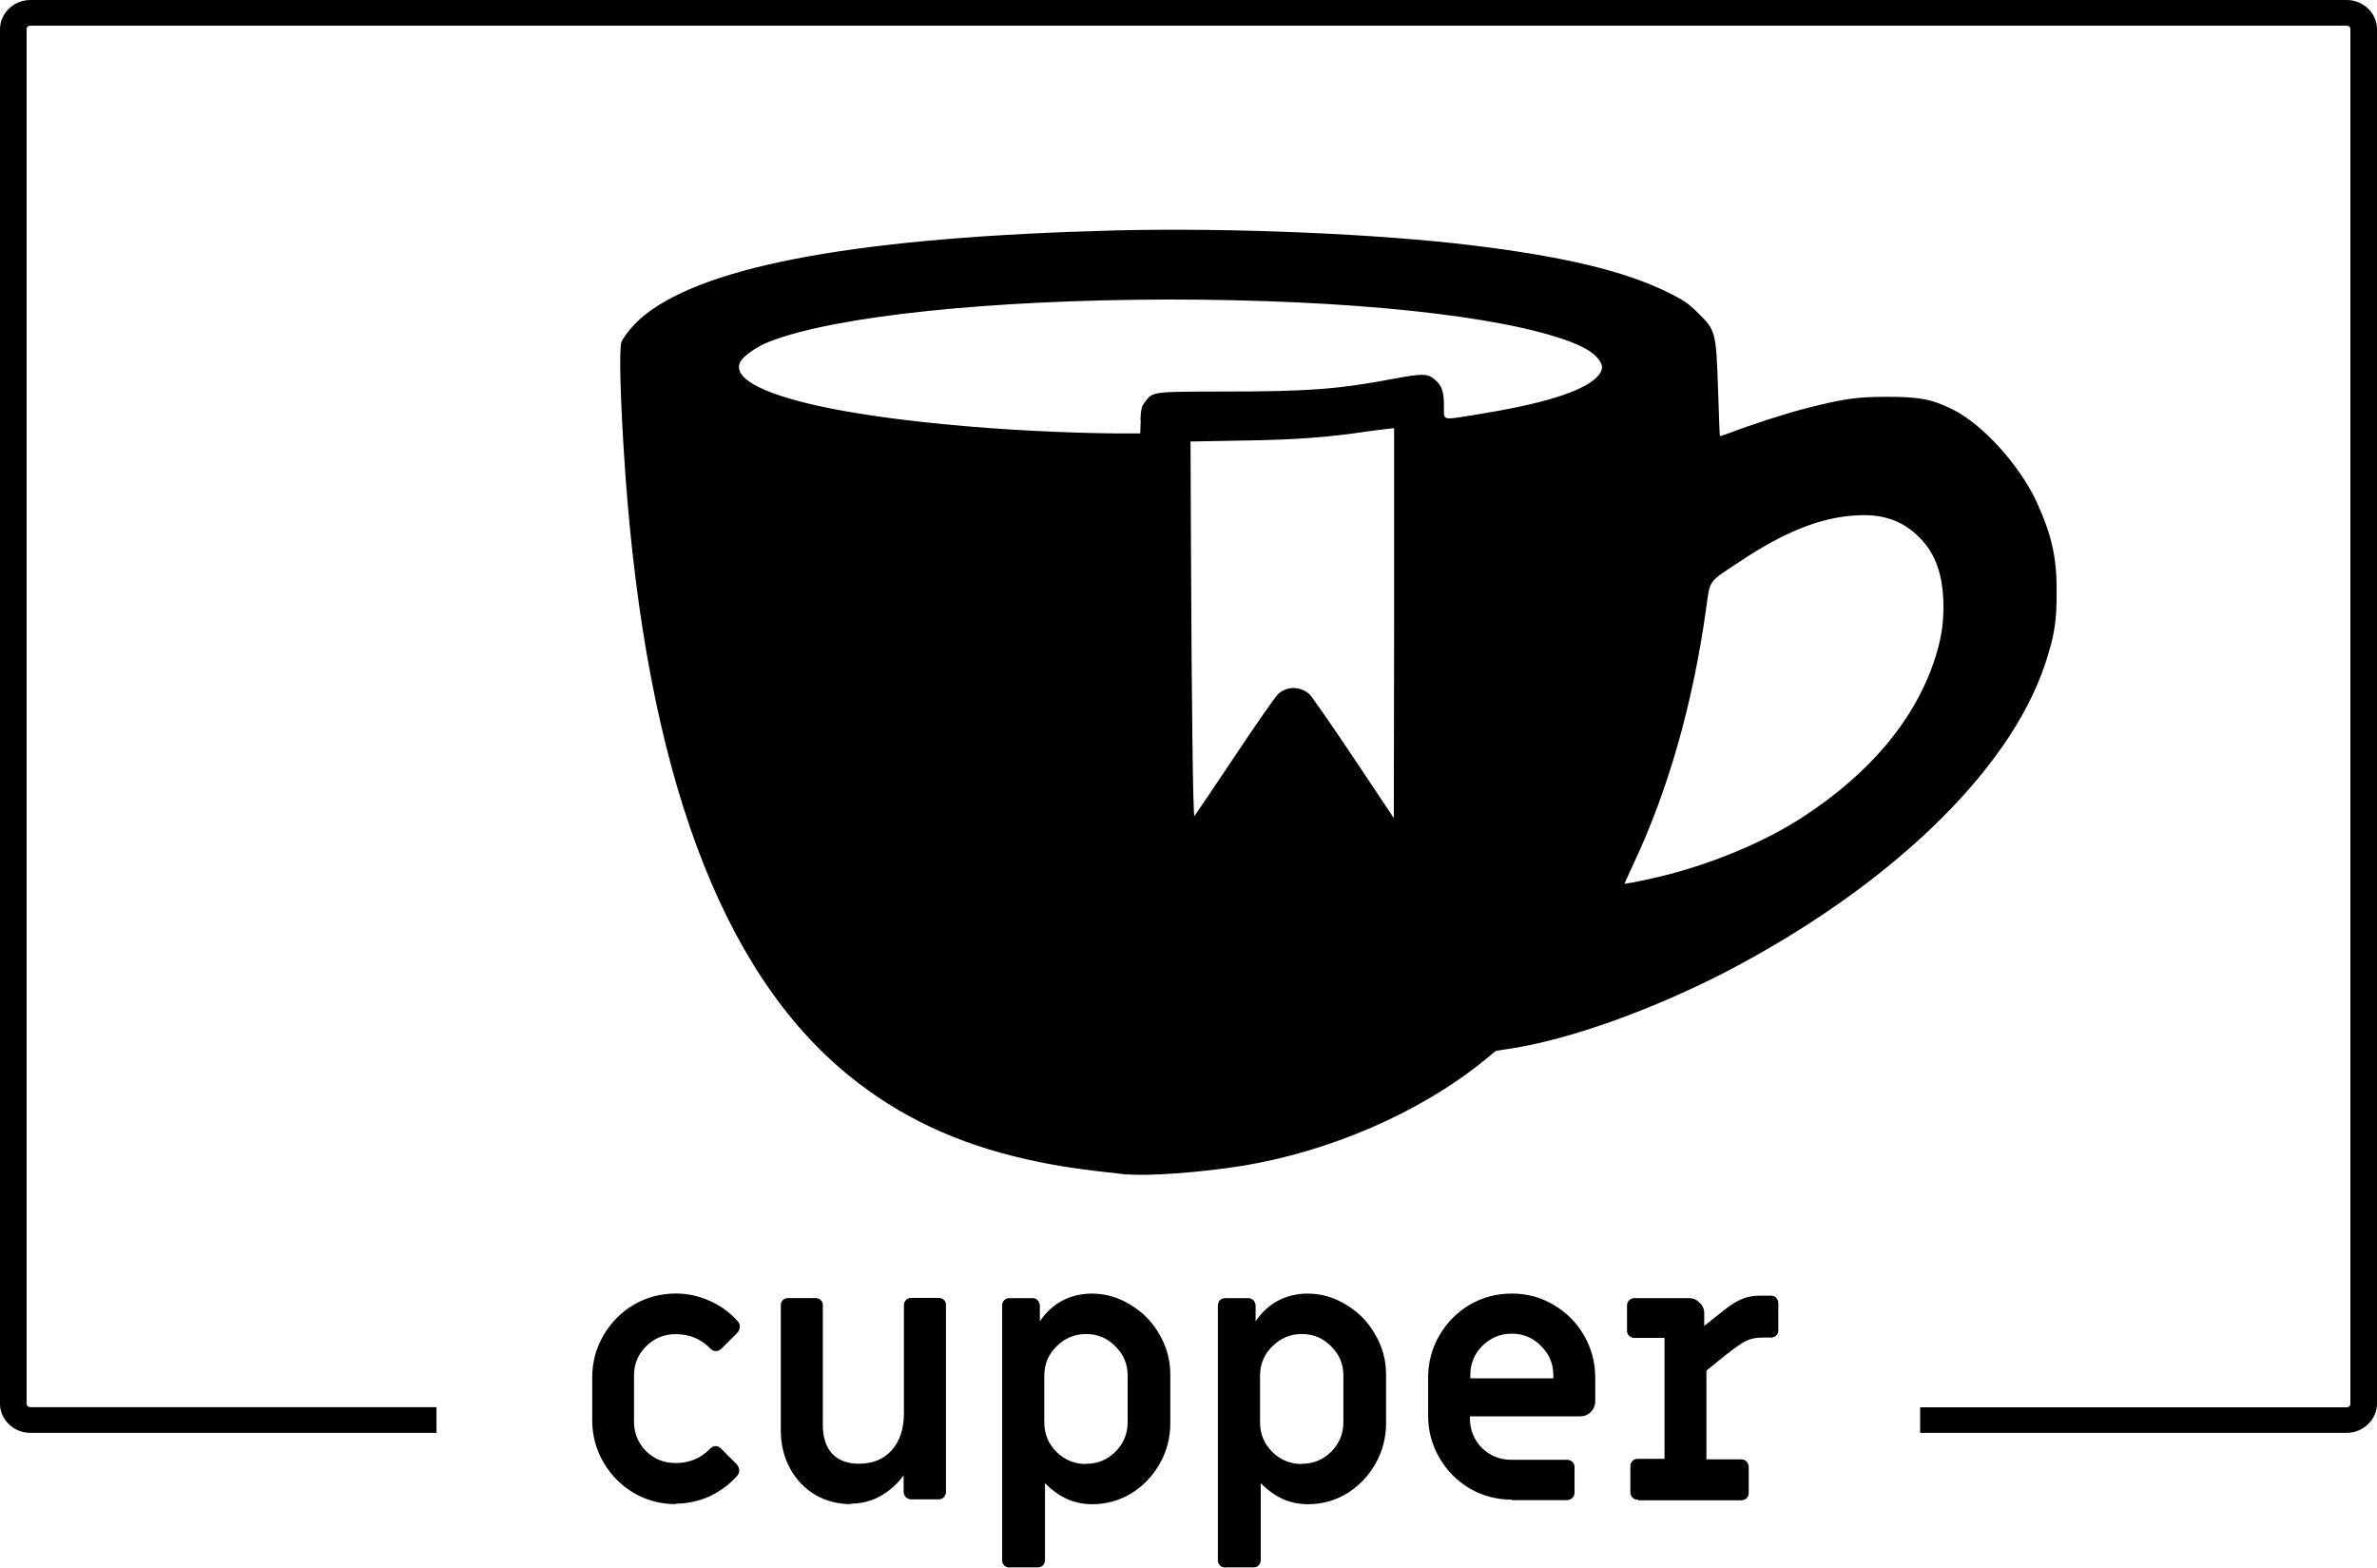
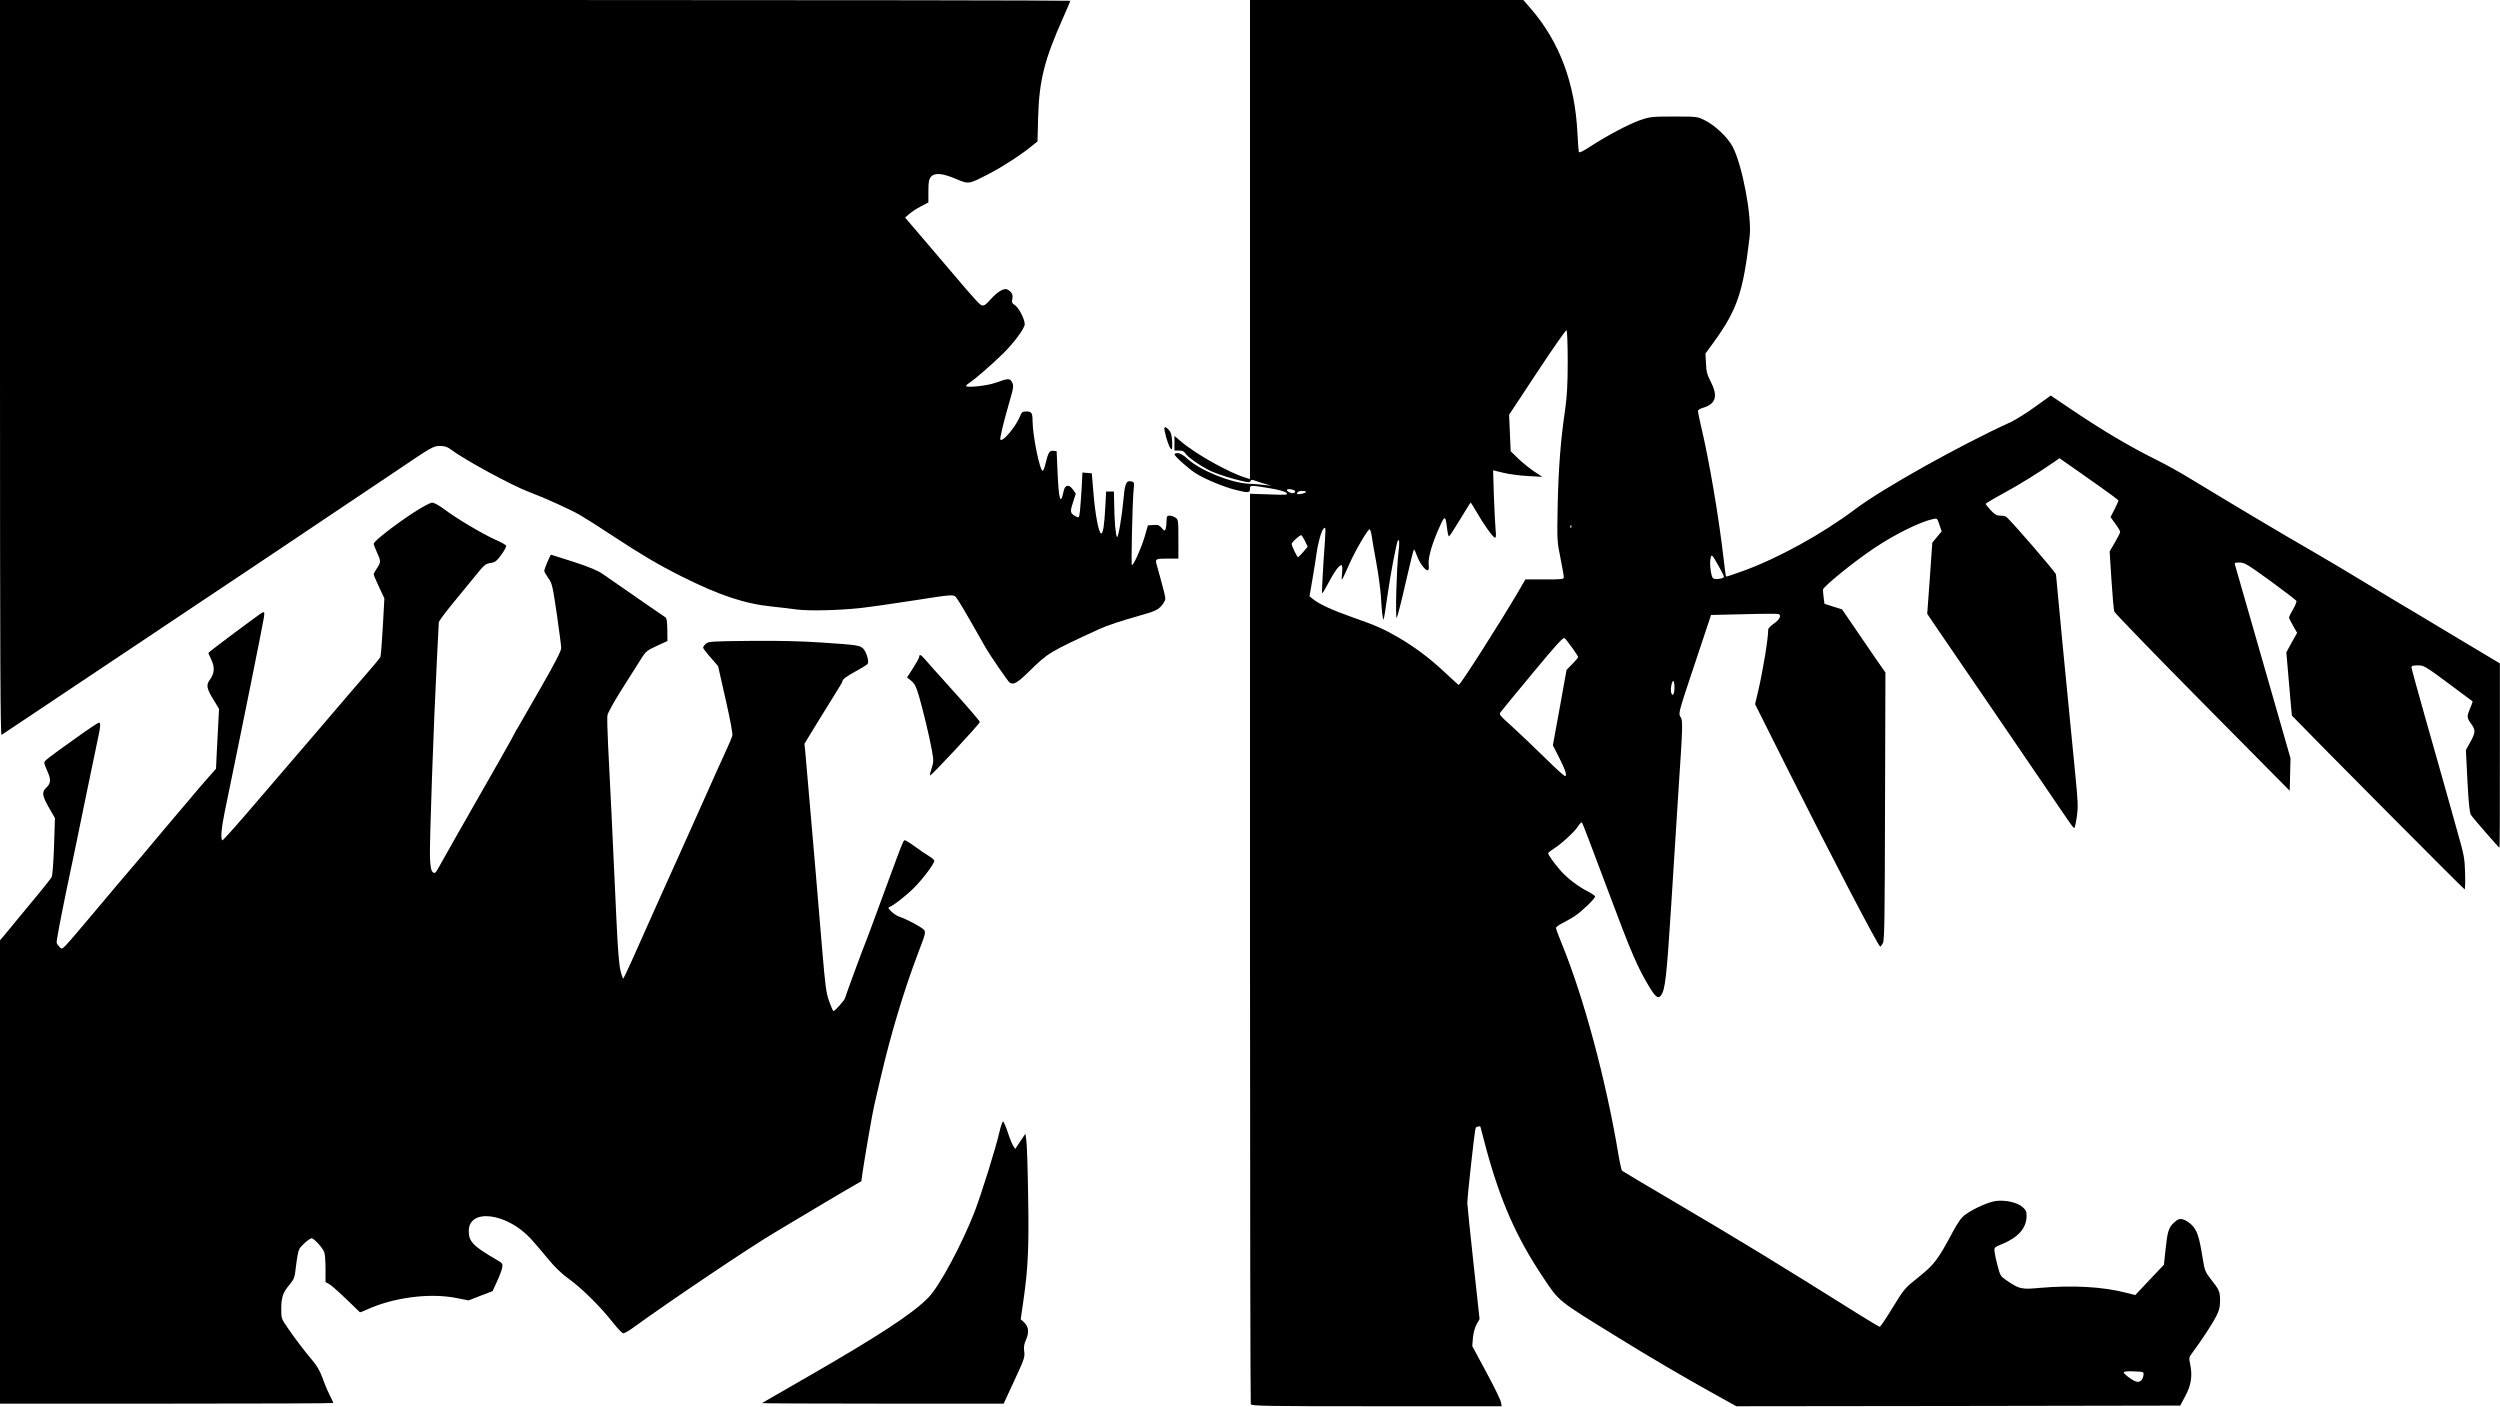
- <svg xmlns="http://www.w3.org/2000/svg" viewBox="0 0 152.7 100.69">
-   <path d="M1.96 0C.88 0 0 .85 0 1.88v88.3c0 1 .88 1.86 1.94 1.86h26.1v-1.65H1.96c-.15 0-.25-.1-.25-.23V1.87c0-.14.1-.22.24-.22h148.8c.15 0 .24.08.24.23v88.3c0 .13-.1.22-.24.22h-27.4v1.64h27.4c1.07 0 1.95-.86 1.95-1.88V1.87c0-1.02-.88-1.87-1.94-1.87H1.96z" white-space="normal" style="text-decoration-color:#000000;isolation:auto;mix-blend-mode:normal;text-indent:0;block-progression:tb;text-decoration-line:none;text-transform:none;text-decoration-style:solid" color="#000" solid-color="#000000" />
-   <path d="M72.43 75.45c-3.22-.35-4.48-.54-6.43-.97-4.5-1-8.23-2.75-11.48-5.4-8.24-6.7-13-19.6-14.36-38.8-.32-4.66-.4-7.98-.23-8.34.25-.5.93-1.27 1.48-1.7 4.06-3.24 14-5.02 30.3-5.44 7.44-.18 16.9.22 23.04.98 5.87.73 9.62 1.64 12.4 3 1.04.52 1.3.7 1.95 1.34 1.12 1.1 1.14 1.2 1.27 4.88.05 1.65.1 3 .12 3.02 0 0 .25-.07.54-.18 1.34-.52 3.74-1.3 5.06-1.63 2.38-.6 3.17-.72 5.18-.72 2.04 0 2.84.15 4.15.8 1.93.95 4.3 3.56 5.42 5.96.97 2.14 1.3 3.56 1.28 5.85 0 1.9-.16 2.8-.75 4.58-2.3 6.9-10.07 14.34-20.6 19.8-4.68 2.4-9.83 4.25-13.62 4.86l-1.05.16-.82.67c-4.08 3.3-9.88 5.82-15.56 6.73-2.63.42-6 .66-7.3.53zm34.03-19.1c3.4-.8 6.9-2.25 9.45-3.93 4.18-2.75 7-6.07 8.3-9.84.46-1.34.64-2.35.64-3.64-.02-2-.5-3.4-1.58-4.45-1.07-1.06-2.34-1.5-4.08-1.38-2.25.13-4.6 1.07-7.45 2.98-2.05 1.36-1.87 1.1-2.14 3.02-.86 6.16-2.45 11.7-4.7 16.46l-.55 1.2.46-.07c.26-.04 1-.2 1.64-.35zm-27.14-7.77c1.38-2.07 2.65-3.9 2.82-4.03.58-.5 1.44-.46 2 .06.16.17 1.45 2.02 2.85 4.12l2.55 3.82.02-12.5V27.5c-.02 0-.74.08-1.62.2-2.67.4-4.73.55-8.16.6l-3.3.06.03 7.1c.04 9.5.13 17.06.22 16.96.04-.04 1.2-1.77 2.6-3.85zm-6.06-21.57c.04-.75.07-.9.3-1.2.5-.66.47-.65 4.97-.66 5.52 0 7.38-.14 11-.82 1.87-.35 2.17-.34 2.63.04.47.4.6.78.6 1.68 0 1-.2.94 1.98.6 4.34-.7 6.84-1.46 7.82-2.4.45-.45.47-.8.06-1.26-.35-.4-.9-.72-1.78-1.05-4.46-1.68-14.23-2.7-25.75-2.7-11.48.02-21.44 1.06-25.65 2.7-.84.33-1.65.9-1.87 1.28-.55 1 1.2 2 4.94 2.84 4.5 1 12.1 1.7 19.08 1.78h1.66l.03-.84zM43.42 96.62q-1.468 0-2.71-.723-1.22-.723-1.943-1.965-.723-1.243-.723-2.71v-2.734q0-1.47.723-2.71t1.942-1.966q1.24-.723 2.71-.723 1.13 0 2.17.47 1.03.45 1.78 1.29.16.16.16.36 0 .25-.21.45l-.97.97q-.16.16-.37.16t-.39-.21q-.88-.88-2.19-.88-1.11 0-1.9.79-.77.76-.77 1.87v2.96q0 1.1.77 1.89.79.77 1.89.77 1.31 0 2.19-.88.18-.21.38-.21t.36.16l.97.97q.2.2.2.45 0 .2-.16.36-.75.83-1.79 1.31-1.04.45-2.17.45zm11.26 0q-1.288 0-2.327-.61-1.016-.61-1.604-1.694-.59-1.084-.59-2.44v-8.02q0-.203.13-.338t.34-.136h1.76q.2 0 .34.136t.13.34v7.68q0 1.197.61 1.852.61.632 1.71.632 1.33 0 2.1-.858.79-.88.79-2.395v-6.92q0-.21.13-.34t.34-.14h1.76q.2 0 .34.13t.13.34v12q0 .2-.14.34t-.34.13h-1.76q-.21 0-.34-.14t-.14-.34v-1.06q-.63.86-1.52 1.35-.86.47-1.9.47zm10.17 4.07q-.203 0-.34-.136t-.134-.338V83.86q0-.203.135-.338t.34-.136h1.47q.21 0 .34.136t.14.34v1.015q.59-.88 1.45-1.333.88-.45 1.88-.45 1.33 0 2.49.72 1.18.702 1.86 1.9.7 1.196.7 2.574v3.14q0 1.378-.67 2.576t-1.83 1.92q-1.15.7-2.53.7-.83 0-1.62-.34-.762-.36-1.4-1.015v4.94q0 .2-.13.34t-.34.13h-1.77zm4.925-6.664q1.107 0 1.875-.768.79-.79.79-1.898v-3.004q0-1.107-.79-1.875-.768-.79-1.875-.79t-1.898.79q-.79.77-.79 1.88v3.01q0 1.11.79 1.9.79.77 1.898.77zm8.935 6.664q-.203 0-.34-.136t-.134-.338V83.86q0-.203.135-.338t.34-.136h1.47q.21 0 .34.136t.14.34v1.015q.59-.88 1.45-1.333.88-.45 1.88-.45 1.33 0 2.49.72 1.18.702 1.86 1.9.7 1.196.7 2.574v3.14q0 1.378-.67 2.576t-1.83 1.92q-1.15.7-2.53.7-.83 0-1.62-.34-.762-.36-1.4-1.015v4.94q0 .2-.13.34t-.34.13h-1.77zm4.925-6.664q1.107 0 1.875-.768.79-.79.79-1.898v-3.004q0-1.107-.79-1.875-.768-.79-1.875-.79t-1.898.79q-.79.77-.79 1.88v3.01q0 1.11.79 1.9.79.77 1.898.77zM97.12 96.33q-1.468 0-2.71-.723-1.22-.723-1.943-1.965-.723-1.243-.723-2.71v-2.44q0-1.47.722-2.71t1.943-1.967q1.24-.723 2.71-.723t2.68.723q1.24.723 1.96 1.966.72 1.25.72 2.71v1.52q0 .41-.3.7-.27.27-.68.27h-7.07v.12q0 1.11.76 1.9.79.77 1.9.77h3.59q.2 0 .34.14t.13.34v1.63q0 .21-.14.34t-.338.14H97.1zm2.666-7.794v-.203q0-1.107-.79-1.875-.77-.79-1.876-.79t-1.898.79q-.768.768-.768 1.875v.203h5.33zm5.424 7.794q-.203 0-.34-.136t-.134-.338v-1.672q0-.203.135-.34t.34-.134h1.72v-7.77h-1.94q-.2 0-.34-.137t-.13-.34V83.86q0-.203.14-.34t.34-.134h3.5q.41 0 .68.294.3.27.3.677v.813l1.22-.97q.68-.543 1.18-.746.5-.226 1.18-.226h.7q.21 0 .34.135t.14.34v1.738q0 .21-.13.34t-.34.14h-.58q-.59 0-1.02.21-.43.21-1.31.91l-1.24 1v5.7h2.238q.21 0 .34.14t.14.34v1.67q0 .21-.132.34t-.34.14h-6.59z" />
+ <svg xmlns="http://www.w3.org/2000/svg" version="1.0" width="1920pt" height="1080pt" viewBox="0 0 1920 1080" preserveAspectRatio="xMidYMid meet">
+   <g transform="translate(0,1080) scale(0.1,-0.1)" fill="#000000" stroke="none">
+     <path d="M0 7974 c0 -2257 3 -2824 12 -2818 13 8 911 608 2069 1382 360 241 788 528 950 637 285 193 296 199 345 200 39 0 58 -6 85 -26 106 -80 472 -279 604 -328 120 -45 316 -134 392 -178 43 -25 155 -96 248 -158 214 -141 359 -227 528 -311 292 -147 489 -212 702 -233 55 -6 138 -15 185 -22 92 -12 325 -7 495 12 55 6 217 29 360 51 374 58 347 57 377 17 14 -19 63 -101 109 -182 46 -82 95 -168 108 -190 34 -59 172 -261 185 -269 30 -20 58 -4 147 83 150 147 153 149 544 329 54 25 174 65 300 100 123 35 144 44 173 75 17 19 32 45 32 57 0 13 -15 77 -34 143 -19 66 -35 125 -36 130 -7 32 1 35 85 35 l85 0 0 149 c0 144 -1 151 -22 165 -12 9 -33 16 -45 16 -20 0 -23 -5 -24 -42 0 -24 -4 -51 -7 -61 -7 -16 -10 -16 -30 8 -19 22 -30 26 -64 23 l-42 -3 -26 -90 c-26 -86 -83 -215 -97 -215 -7 0 4 483 13 576 6 56 5 61 -14 66 -41 11 -52 -11 -62 -122 -13 -142 -41 -310 -51 -305 -10 7 -21 125 -22 250 l-2 100 -30 0 -30 0 -6 -115 c-8 -147 -18 -212 -33 -207 -18 6 -45 145 -58 308 l-13 154 -36 3 -36 3 -6 -121 c-4 -66 -10 -145 -13 -175 -6 -51 -8 -54 -28 -43 -48 26 -50 34 -26 108 l22 69 -22 31 c-31 44 -62 38 -72 -15 -23 -111 -37 -63 -46 150 l-7 160 -26 3 c-29 3 -39 -13 -60 -101 -6 -26 -15 -50 -20 -52 -21 -13 -79 270 -79 385 0 58 -8 70 -47 70 -30 0 -36 -4 -49 -37 -35 -83 -132 -198 -151 -180 -6 7 21 123 67 282 35 120 36 132 23 159 -17 32 -29 32 -128 -4 -63 -23 -225 -40 -225 -24 0 6 13 17 28 26 34 21 174 142 257 224 82 81 165 193 165 224 0 38 -45 126 -75 146 -23 15 -26 22 -20 50 4 26 1 38 -15 54 -11 11 -27 20 -35 20 -29 0 -72 -29 -111 -73 -49 -54 -59 -60 -82 -48 -11 6 -66 66 -123 133 -57 68 -183 216 -281 330 l-177 207 32 28 c18 15 58 42 89 58 l58 30 0 86 c0 71 4 91 19 110 28 34 86 30 193 -15 101 -42 94 -43 257 41 100 51 257 154 332 217 l37 30 5 190 c8 277 48 438 191 758 31 70 56 129 56 132 0 3 -1849 6 -4110 6 l-4110 0 0 -2826z" />
+     <path d="M9600 8961 l0 -1840 -30 9 c-124 36 -384 181 -497 277 l-53 45 0 -56 0 -56 35 0 c26 0 39 -6 51 -25 20 -30 132 -106 200 -136 59 -25 147 -53 231 -73 52 -12 62 -12 67 0 4 11 11 11 33 3 15 -6 51 -17 78 -25 l50 -14 -60 6 c-33 4 -85 8 -115 9 -135 6 -370 101 -466 188 -34 31 -61 47 -78 47 -14 0 -26 -4 -26 -9 0 -14 101 -105 160 -144 65 -43 218 -107 312 -130 94 -24 108 -22 108 8 0 30 0 30 149 6 75 -13 119 -25 130 -36 15 -16 8 -17 -131 -12 l-148 5 0 -3488 c0 -1919 3 -3495 6 -3504 6 -14 100 -16 966 -16 l961 0 -6 32 c-3 18 -54 122 -113 231 l-107 199 5 63 c4 39 14 78 28 104 l23 41 -47 432 c-26 238 -47 444 -47 458 1 60 57 566 64 578 8 11 37 17 37 7 0 -3 20 -78 44 -167 110 -405 234 -685 437 -988 126 -189 105 -172 579 -464 227 -141 500 -301 720 -423 l185 -103 1704 2 1705 3 39 73 c45 83 56 156 38 242 -11 53 -11 55 19 95 64 85 153 221 181 277 23 45 29 71 29 118 0 70 -5 83 -70 165 -44 57 -48 66 -64 165 -26 163 -43 213 -85 254 -20 19 -50 38 -68 42 -26 5 -37 1 -68 -27 -41 -39 -49 -66 -65 -218 l-11 -104 -110 -116 -110 -117 -72 18 c-177 46 -409 59 -662 37 -144 -13 -156 -10 -261 62 -38 26 -44 35 -62 106 -12 43 -22 93 -24 111 -3 32 -1 34 57 57 124 51 187 122 189 212 1 38 -4 49 -31 73 -38 34 -125 55 -200 47 -57 -6 -172 -57 -239 -105 -31 -23 -56 -57 -100 -139 -110 -207 -141 -247 -259 -341 -107 -85 -111 -90 -199 -234 -50 -82 -95 -148 -99 -148 -4 0 -79 44 -165 98 -617 387 -920 572 -1417 864 -214 126 -394 233 -398 237 -4 4 -17 61 -28 127 -95 570 -266 1205 -434 1615 -25 60 -45 116 -45 122 0 7 21 23 47 36 26 13 70 38 98 56 56 38 155 133 155 150 0 6 -24 22 -52 37 -77 38 -167 107 -219 169 -54 64 -89 114 -89 126 0 4 19 20 43 35 60 38 162 132 188 174 12 19 25 32 29 27 4 -4 93 -238 198 -519 179 -480 230 -598 321 -747 46 -75 66 -90 87 -62 33 45 43 133 79 695 20 316 45 708 55 870 35 521 35 545 16 575 -17 26 -15 33 109 404 l126 378 256 6 c141 4 259 4 264 1 21 -13 6 -42 -36 -72 -25 -17 -45 -38 -45 -46 0 -69 -39 -308 -76 -468 l-25 -106 260 -519 c329 -656 688 -1343 701 -1343 4 0 13 12 21 28 12 23 14 193 16 1052 l3 1025 -78 112 c-42 62 -117 171 -166 243 l-89 130 -67 21 -68 22 -6 45 c-3 25 -6 53 -6 63 0 22 240 217 395 320 160 107 350 201 452 223 30 7 31 6 48 -44 l17 -51 -36 -43 -36 -44 -19 -273 -20 -273 75 -111 c76 -110 326 -477 439 -642 278 -407 519 -760 559 -820 27 -40 52 -73 56 -73 4 0 13 39 20 88 11 78 9 114 -14 347 -57 575 -146 1497 -146 1513 0 15 -355 426 -384 444 -6 4 -26 8 -45 8 -27 0 -42 9 -73 42 -21 23 -38 45 -38 48 0 4 61 41 136 81 121 66 270 158 391 242 l40 28 174 -122 c215 -151 279 -198 279 -205 0 -2 -14 -32 -30 -65 l-31 -60 37 -52 c21 -28 37 -56 37 -62 0 -6 -18 -42 -40 -80 l-41 -70 14 -220 c8 -121 17 -230 22 -242 4 -12 309 -327 677 -699 l670 -677 3 125 3 125 -210 732 c-116 403 -213 741 -216 752 -6 17 -1 19 35 19 38 0 60 -14 237 -142 107 -78 197 -147 200 -154 2 -6 -10 -35 -26 -63 -17 -29 -31 -57 -31 -63 0 -6 14 -35 31 -64 l31 -54 -42 -75 -41 -75 21 -242 c11 -132 21 -242 22 -244 156 -163 1320 -1334 1326 -1334 4 0 6 55 4 122 -3 114 -7 138 -57 313 -29 105 -77 273 -105 375 -29 102 -96 341 -151 533 -54 191 -99 354 -99 362 0 11 12 15 49 15 46 0 55 -5 232 -136 101 -75 186 -138 188 -140 2 -2 -6 -26 -18 -53 -27 -64 -27 -73 9 -122 34 -48 33 -65 -13 -147 l-29 -52 12 -238 c9 -171 16 -243 27 -260 15 -25 213 -252 219 -252 2 0 4 318 3 708 l0 707 -376 225 c-206 124 -391 235 -411 246 -21 12 -131 79 -247 149 -115 70 -293 176 -395 235 -262 151 -591 347 -945 562 -77 47 -190 110 -251 140 -220 109 -429 233 -677 401 l-147 99 -119 -85 c-65 -48 -150 -100 -187 -118 -391 -178 -986 -511 -1194 -668 -254 -191 -591 -377 -863 -476 -71 -26 -130 -45 -131 -43 -2 1 -11 68 -20 148 -38 325 -110 746 -172 1007 -13 57 -24 109 -24 116 0 8 17 19 39 25 99 30 117 89 59 202 -27 52 -34 77 -36 139 l-4 76 62 85 c182 251 227 385 277 810 19 156 -56 552 -130 693 -38 72 -136 165 -214 203 -57 29 -60 29 -238 29 -171 0 -184 -2 -260 -28 -87 -31 -252 -118 -383 -203 -53 -35 -84 -50 -87 -41 -2 6 -6 71 -10 142 -19 386 -137 701 -356 956 l-60 69 -1049 0 -1050 0 0 -1839z m2440 -934 c0 -177 -5 -264 -19 -367 -36 -243 -52 -461 -58 -740 -5 -269 -5 -278 21 -404 14 -71 26 -137 26 -148 0 -17 -11 -18 -147 -18 l-148 0 -54 -93 c-142 -242 -445 -717 -458 -717 -3 0 -48 41 -101 91 -115 108 -224 191 -350 266 -119 70 -183 99 -367 163 -149 52 -258 102 -304 141 l-24 20 22 127 c12 70 26 157 31 194 11 87 39 185 56 199 18 15 18 22 -2 -263 -8 -127 -13 -232 -10 -235 2 -2 23 32 47 78 45 86 83 139 101 139 7 0 9 -22 5 -62 -6 -71 -11 -79 59 77 47 105 143 267 153 260 5 -2 12 -26 16 -52 3 -27 19 -118 35 -204 16 -86 31 -201 35 -255 7 -123 15 -187 21 -181 3 3 16 83 29 179 22 157 71 417 81 427 12 13 13 -16 4 -95 -15 -124 -25 -512 -13 -499 5 6 36 126 68 268 32 141 61 257 64 257 4 0 14 -22 24 -50 19 -53 61 -110 81 -110 9 0 12 14 8 48 -5 53 30 169 89 297 35 78 41 76 53 -27 4 -32 11 -58 14 -58 4 0 42 59 85 130 43 72 80 130 82 130 2 0 22 -33 45 -72 55 -96 128 -198 142 -198 7 0 9 20 4 63 -3 34 -9 150 -13 258 l-6 197 79 -19 c43 -11 129 -22 189 -25 l110 -6 -61 40 c-33 22 -88 66 -122 98 l-60 59 -6 140 -6 140 216 327 c119 181 220 325 225 322 5 -3 9 -110 9 -237z m-2094 -998 c3 -5 -1 -12 -10 -15 -17 -7 -59 13 -52 25 7 10 54 2 62 -10z m84 -8 c0 -8 -61 -22 -69 -15 -1 1 0 7 4 13 8 13 65 15 65 2z m2037 -273 c-3 -8 -6 -5 -6 6 -1 11 2 17 5 13 3 -3 4 -12 1 -19z m-2045 -102 l21 -45 -34 -40 c-19 -21 -36 -40 -40 -40 -7 -1 -49 86 -49 102 0 12 59 66 73 67 4 0 17 -20 29 -44z m3177 -193 c23 -40 41 -77 41 -82 0 -15 -68 -25 -84 -12 -15 13 -28 110 -19 153 7 36 11 32 62 -59z m-1124 -629 c25 -34 45 -66 45 -70 0 -5 -20 -29 -45 -54 l-44 -45 -52 -289 -53 -290 46 -90 c51 -100 65 -146 47 -146 -7 0 -78 65 -158 144 -80 79 -192 185 -248 236 -102 92 -103 93 -85 115 9 13 120 147 246 299 182 220 232 274 242 265 8 -6 34 -40 59 -75z m785 -303 c0 -52 -14 -75 -25 -42 -8 25 4 91 16 91 5 0 9 -22 9 -49z m3602 -5280 c-4 -41 -29 -62 -60 -50 -34 13 -92 57 -92 70 0 6 31 9 78 7 75 -3 77 -4 74 -27z" />
+     <path d="M8945 7488 c11 -57 36 -126 48 -136 9 -8 11 5 9 56 -3 51 -9 72 -25 90 -29 31 -40 28 -32 -10z" />
+     <path d="M3171 6860 c-142 -93 -301 -217 -301 -236 0 -6 11 -36 25 -66 31 -66 31 -76 0 -122 -14 -20 -25 -41 -25 -47 0 -5 18 -49 41 -97 l41 -87 -12 -220 c-7 -121 -15 -225 -19 -232 -3 -6 -27 -35 -52 -65 -43 -48 -305 -354 -418 -487 -25 -30 -80 -93 -121 -141 -41 -47 -196 -228 -345 -402 -148 -174 -273 -314 -277 -312 -15 9 -8 91 17 215 127 614 298 1463 302 1498 5 38 4 43 -10 38 -17 -7 -417 -305 -417 -312 0 -1 11 -26 24 -54 27 -59 23 -103 -14 -154 -28 -38 -23 -66 31 -153 l41 -68 -6 -120 c-3 -67 -9 -170 -12 -230 l-5 -110 -62 -70 c-35 -39 -99 -114 -142 -166 -44 -52 -82 -97 -85 -100 -3 -3 -52 -61 -110 -130 -151 -181 -181 -216 -257 -305 -38 -44 -156 -183 -262 -310 -278 -330 -259 -310 -282 -290 -10 10 -21 25 -24 35 -3 9 31 189 75 401 45 211 112 537 150 724 39 187 79 382 90 433 23 105 25 132 9 132 -6 0 -81 -50 -167 -112 -232 -165 -252 -181 -252 -196 0 -7 11 -38 25 -68 28 -62 26 -90 -11 -125 -34 -32 -30 -61 22 -152 l46 -80 -7 -216 c-4 -119 -12 -225 -18 -236 -6 -11 -44 -61 -86 -111 -42 -50 -112 -135 -156 -189 -44 -54 -97 -118 -117 -142 l-38 -44 0 -1780 0 -1779 1280 0 c704 0 1280 2 1280 5 0 3 -13 31 -29 63 -16 31 -41 91 -55 132 -19 51 -43 93 -75 130 -59 70 -128 159 -191 251 -49 70 -50 75 -50 144 0 90 12 128 63 188 38 46 40 54 51 150 7 56 17 112 24 123 15 28 79 84 96 84 17 0 84 -73 96 -106 6 -14 10 -71 10 -127 l0 -103 30 -17 c24 -15 81 -66 234 -215 2 -2 28 8 57 22 204 92 480 128 686 87 l92 -18 92 36 92 35 34 74 c19 41 37 89 40 107 5 30 2 34 -43 60 -180 104 -214 140 -214 220 0 179 294 141 479 -61 29 -32 87 -100 129 -151 53 -65 103 -113 162 -156 100 -72 244 -215 336 -333 36 -46 73 -84 81 -84 8 0 41 18 72 41 300 217 895 617 1092 734 10 6 104 62 211 126 106 64 252 150 323 192 l130 75 8 58 c18 124 78 472 92 529 7 33 30 130 50 215 78 334 176 660 287 953 57 149 59 159 43 177 -19 21 -134 82 -186 99 -20 6 -48 25 -64 41 -26 27 -27 30 -9 37 30 11 130 90 186 147 72 73 159 191 153 207 -3 8 -22 24 -43 36 -20 11 -68 44 -106 72 -38 28 -74 50 -79 48 -10 -3 -22 -34 -117 -292 -80 -218 -91 -248 -105 -285 -7 -19 -23 -62 -35 -95 -12 -33 -26 -69 -30 -80 -19 -43 -170 -453 -170 -460 0 -13 -82 -105 -89 -100 -5 2 -20 37 -34 77 -22 63 -29 115 -52 388 -14 173 -37 441 -50 595 -14 154 -36 415 -50 580 -14 165 -28 325 -31 356 l-6 57 112 183 c62 101 128 208 146 236 19 29 34 57 34 61 0 15 33 39 110 81 41 22 79 46 84 53 12 19 -11 94 -35 117 -27 25 -44 28 -314 46 -159 11 -329 15 -551 13 -300 -3 -323 -4 -343 -22 -12 -11 -21 -24 -21 -30 0 -6 26 -40 58 -76 l57 -66 58 -257 c37 -162 56 -265 51 -279 -4 -13 -21 -54 -39 -93 -35 -76 -133 -293 -227 -505 -33 -74 -100 -223 -148 -330 -79 -174 -187 -415 -360 -803 -32 -70 -60 -130 -63 -133 -2 -3 -12 23 -21 58 -11 43 -21 161 -31 378 -26 573 -54 1162 -65 1360 -5 107 -8 209 -5 226 2 17 52 108 112 202 59 93 125 198 146 231 35 57 43 64 120 100 l83 38 -1 88 c-1 64 -5 89 -16 95 -12 7 -172 118 -479 331 -40 28 -103 54 -225 94 -94 30 -171 55 -173 55 -6 0 -52 -110 -52 -124 0 -7 14 -32 31 -56 29 -40 33 -57 65 -274 18 -127 34 -245 34 -263 0 -22 -44 -108 -157 -305 -86 -150 -164 -286 -174 -303 -11 -16 -22 -37 -26 -45 -11 -25 -106 -193 -453 -800 -42 -74 -92 -162 -110 -195 -47 -86 -50 -89 -69 -70 -11 11 -16 42 -19 113 -4 104 29 1046 53 1507 8 154 15 287 15 295 0 9 48 74 108 147 59 72 139 169 177 216 63 78 74 87 111 93 36 5 47 13 83 62 23 31 40 63 39 70 -2 7 -39 28 -83 47 -94 41 -306 167 -396 236 -36 27 -75 48 -89 49 -15 0 -75 -32 -149 -80z" />
+     <path d="M7060 5757 c0 -8 -21 -46 -47 -87 l-47 -73 33 -26 c25 -21 37 -44 57 -111 34 -118 80 -309 100 -417 15 -86 15 -94 -1 -143 -9 -28 -15 -53 -13 -56 7 -7 383 397 383 411 0 7 -91 113 -202 236 -111 123 -212 236 -225 252 -26 30 -38 34 -38 14z" />
+     <path d="M7676 2108 c-26 -118 -139 -479 -192 -617 -98 -250 -268 -567 -352 -654 -118 -123 -381 -295 -932 -612 -190 -109 -347 -199 -349 -201 -2 -2 414 -4 926 -4 l931 0 82 177 c76 164 82 180 76 223 -5 36 -1 58 15 94 24 56 19 98 -18 132 l-24 22 20 138 c37 255 44 414 37 813 -3 207 -9 398 -14 425 l-7 49 -39 -58 -39 -59 -15 23 c-9 13 -28 60 -42 104 -15 45 -31 82 -36 84 -5 2 -17 -34 -28 -79z" />
+   </g>
</svg>
